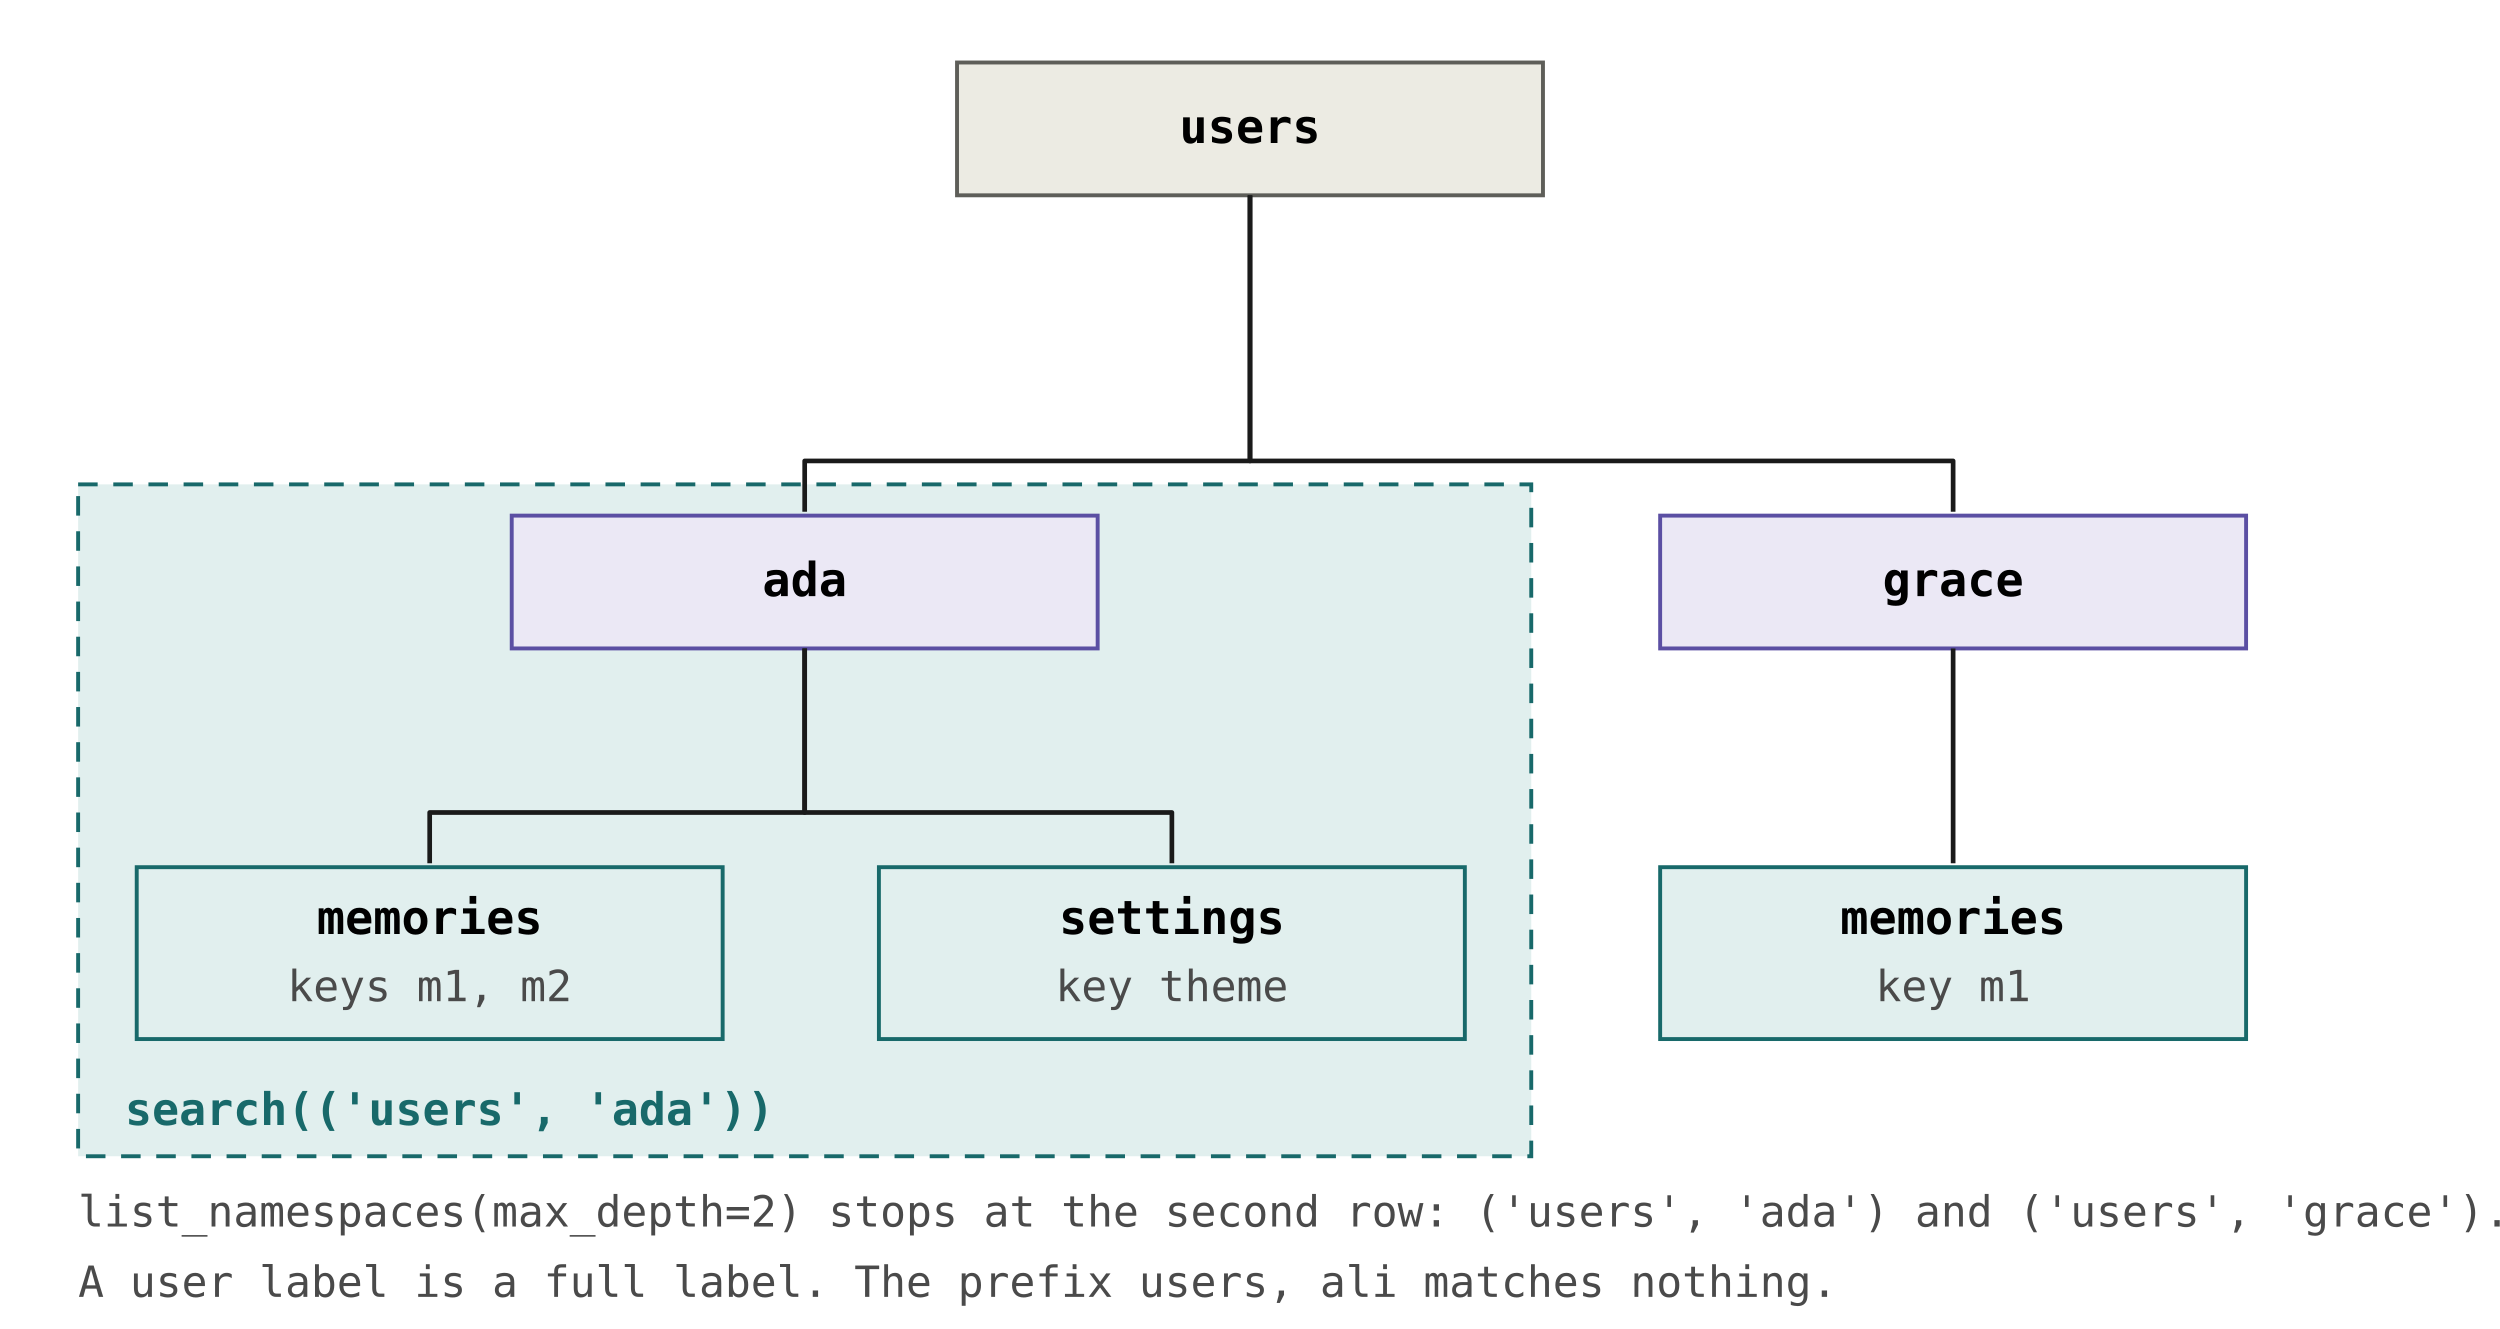
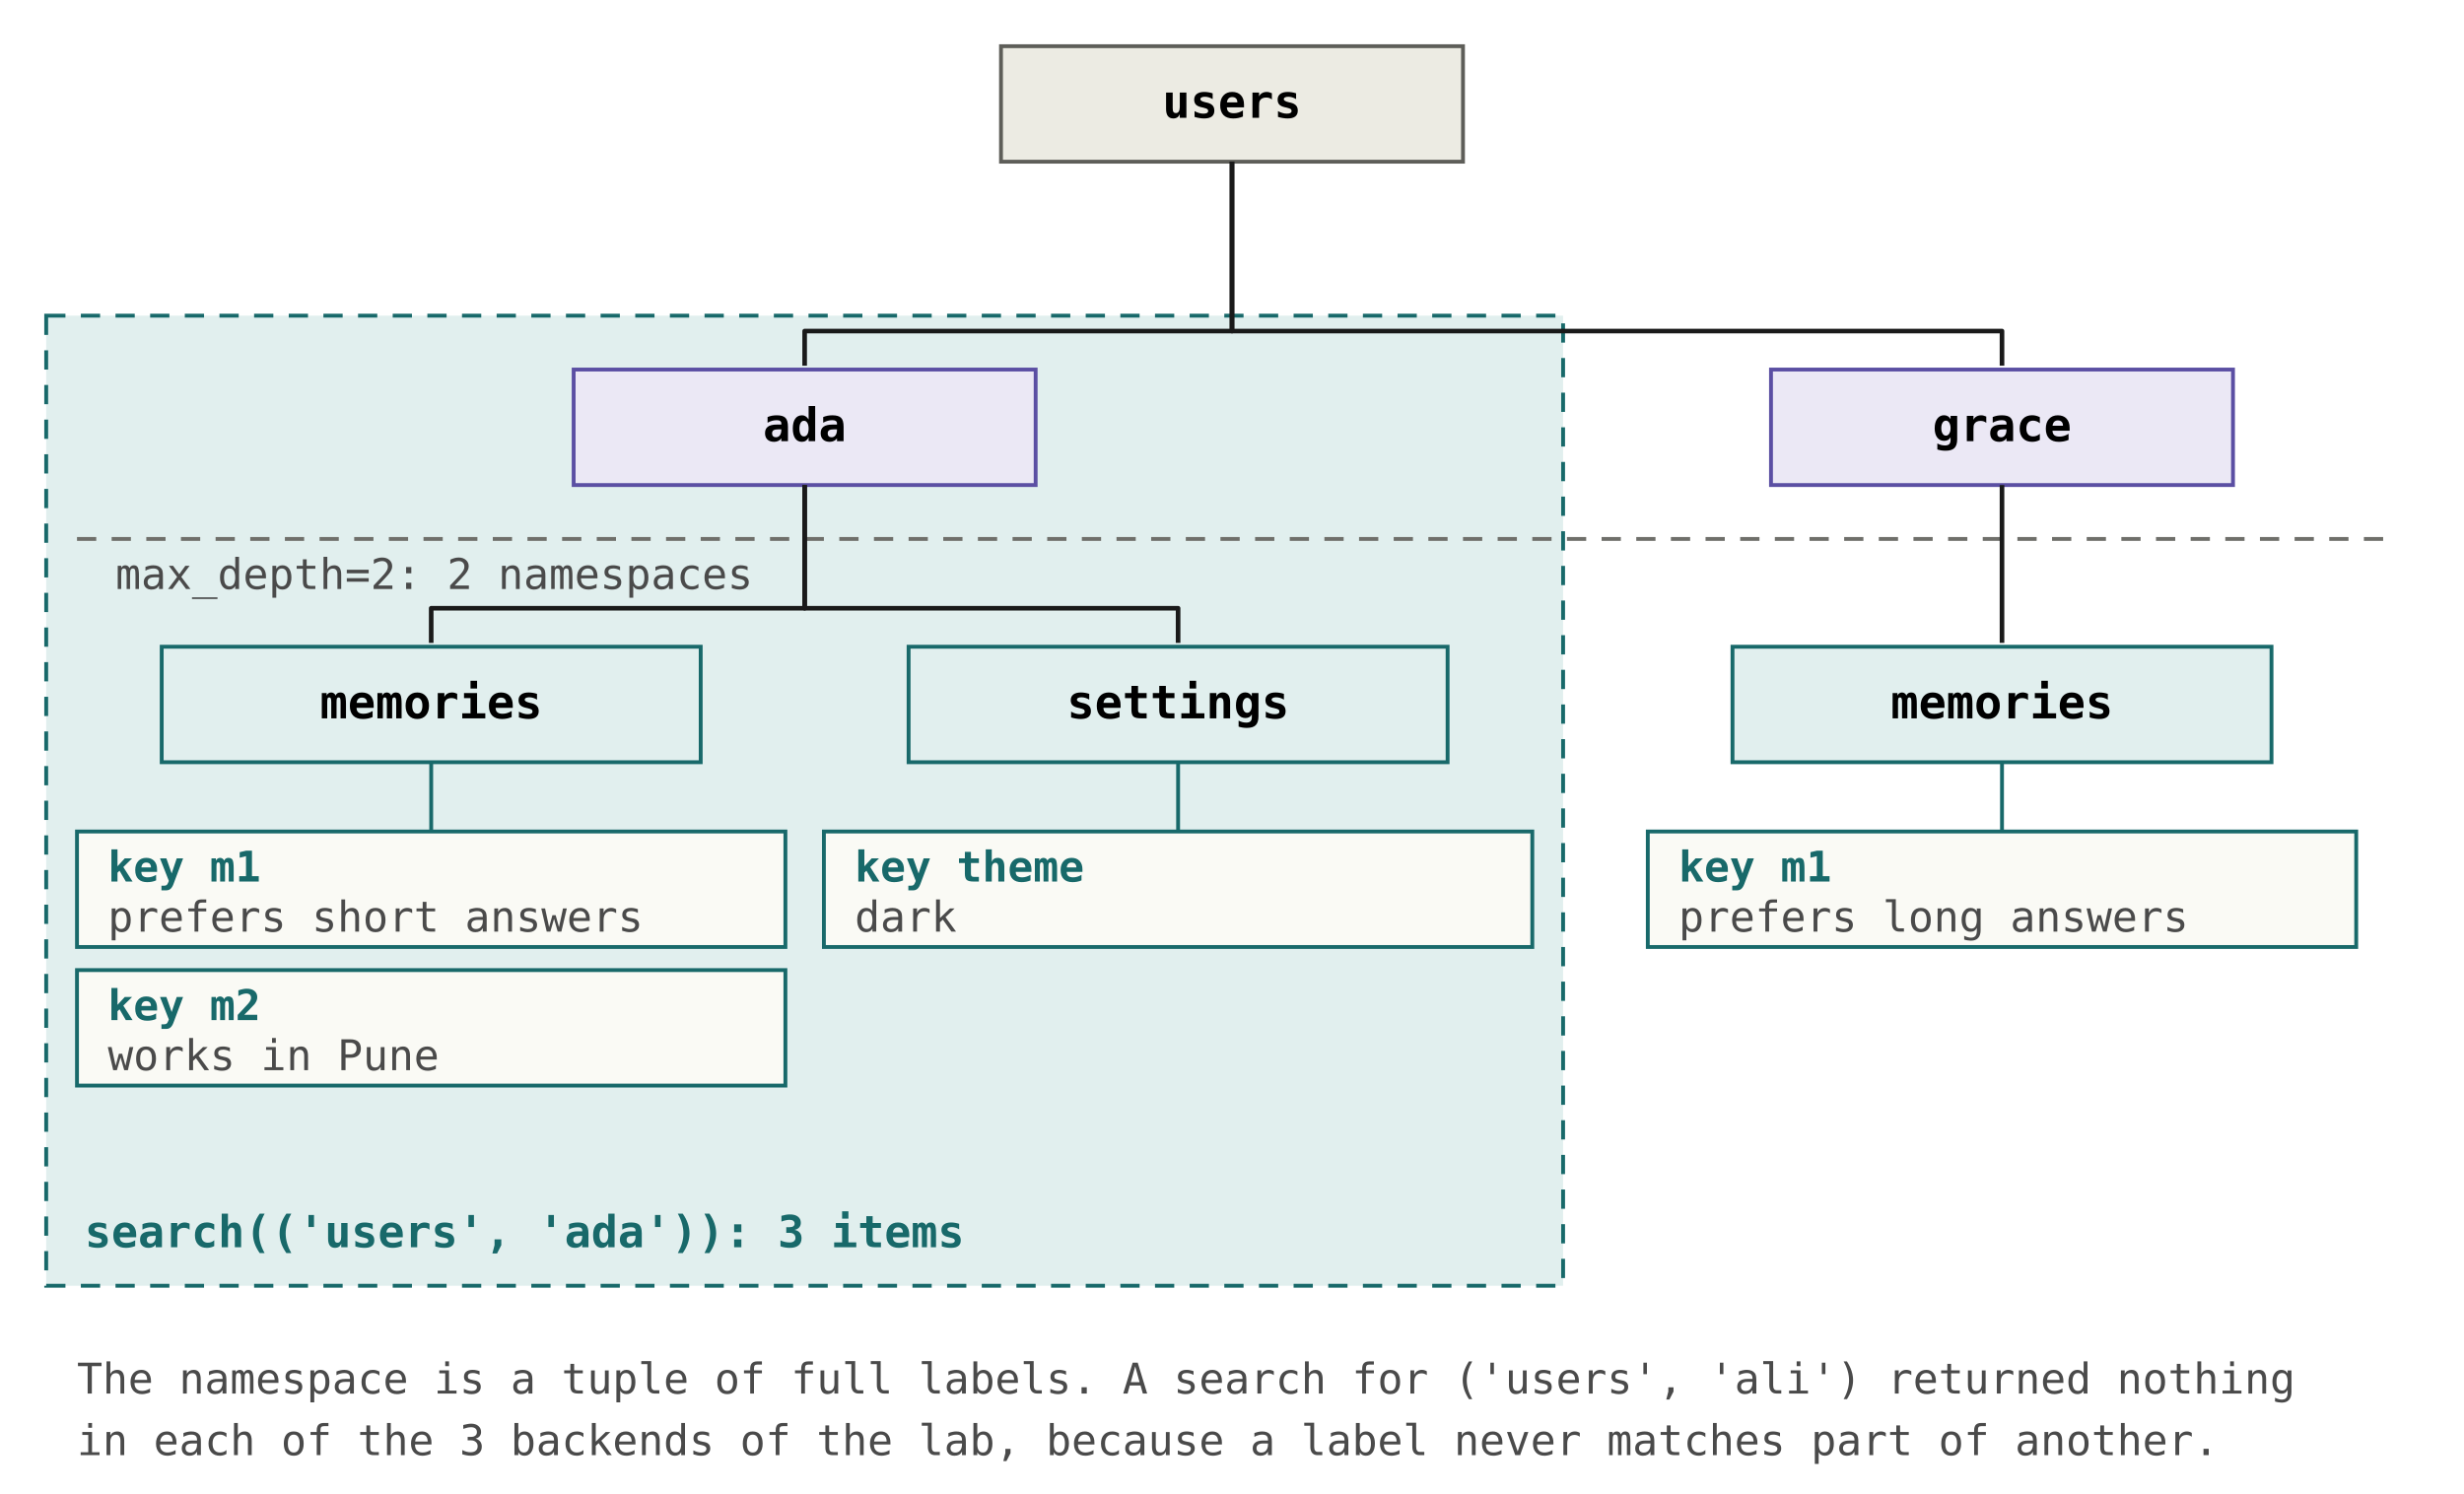
- <svg xmlns="http://www.w3.org/2000/svg" viewBox="0 0 640 340" role="img" aria-labelledby="fig-4-4-title fig-4-4-desc" font-family="JetBrains Mono, ui-monospace, monospace">
-   <rect x="20" y="124" width="372" height="172" fill="var(--m-teal-fill, #e1efee)" stroke="var(--m-teal-ink, #18696a)" stroke-dasharray="5 4" />
-   <text x="32" y="288" font-size="11.5" font-weight="700" fill="var(--m-teal-ink, #18696a)">search(('users', 'ada'))</text>
-   <rect x="245" y="16" width="150" height="34" fill="var(--m-grey-fill, #ecebe3)" stroke="var(--m-grey-ink, #5e5e59)" />
-   <text x="320" y="36.6" font-size="12" text-anchor="middle" font-weight="700">users</text>
-   <rect x="131" y="132" width="150" height="34" fill="var(--m-violet-fill, #ebe8f5)" stroke="var(--m-violet-ink, #5b4fa3)" />
-   <text x="206" y="152.6" font-size="12" text-anchor="middle" font-weight="700">ada</text>
-   <rect x="425" y="132" width="150" height="34" fill="var(--m-violet-fill, #ebe8f5)" stroke="var(--m-violet-ink, #5b4fa3)" />
-   <text x="500" y="152.6" font-size="12" text-anchor="middle" font-weight="700">grace</text>
-   <path d="M320 50 L320 118 L206 118 L206 131" fill="none" stroke="var(--m-ink, #1a1a1a)" stroke-width="1.2" stroke-linejoin="round" />
-   <path d="M320 50 L320 118 L500 118 L500 131" fill="none" stroke="var(--m-ink, #1a1a1a)" stroke-width="1.2" stroke-linejoin="round" />
-   <rect x="35" y="222" width="150" height="44" fill="var(--m-teal-fill, #e1efee)" stroke="var(--m-teal-ink, #18696a)" />
-   <text x="110" y="239.1" font-size="12" text-anchor="middle" font-weight="700">memories</text>
-   <text x="110" y="256.3" font-size="11" text-anchor="middle" class="m-serif" fill="var(--m-ink-soft, #4a4a4a)">keys m1, m2</text>
-   <rect x="225" y="222" width="150" height="44" fill="var(--m-teal-fill, #e1efee)" stroke="var(--m-teal-ink, #18696a)" />
-   <text x="300" y="239.1" font-size="12" text-anchor="middle" font-weight="700">settings</text>
-   <text x="300" y="256.3" font-size="11" text-anchor="middle" class="m-serif" fill="var(--m-ink-soft, #4a4a4a)">key theme</text>
-   <rect x="425" y="222" width="150" height="44" fill="var(--m-teal-fill, #e1efee)" stroke="var(--m-teal-ink, #18696a)" />
-   <text x="500" y="239.1" font-size="12" text-anchor="middle" font-weight="700">memories</text>
-   <text x="500" y="256.3" font-size="11" text-anchor="middle" class="m-serif" fill="var(--m-ink-soft, #4a4a4a)">key m1</text>
-   <path d="M206 166 L206 208 L110 208 L110 221" fill="none" stroke="var(--m-ink, #1a1a1a)" stroke-width="1.2" stroke-linejoin="round" />
-   <path d="M206 166 L206 208 L300 208 L300 221" fill="none" stroke="var(--m-ink, #1a1a1a)" stroke-width="1.2" stroke-linejoin="round" />
-   <path d="M500 166 L500 208 L500 208 L500 221" fill="none" stroke="var(--m-ink, #1a1a1a)" stroke-width="1.2" stroke-linejoin="round" />
-   <text x="20" y="314" font-size="11" class="m-serif" fill="var(--m-ink-soft, #4a4a4a)">list_namespaces(max_depth=2) stops at the second row: ('users', 'ada') and ('users', 'grace').</text>
-   <text x="20" y="332" font-size="11" class="m-serif" fill="var(--m-ink-soft, #4a4a4a)">A user label is a full label. The prefix users, ali matches nothing.</text>
+ <svg xmlns="http://www.w3.org/2000/svg" viewBox="0 0 640 388" role="img" aria-labelledby="fig-4-4-title fig-4-4-desc" font-family="JetBrains Mono, ui-monospace, monospace">
+   <rect x="12" y="82" width="394" height="252" fill="var(--m-teal-fill, #e1efee)" stroke="var(--m-teal-ink, #18696a)" stroke-dasharray="5 4" />
+   <text x="22" y="324" font-size="11.5" font-weight="700" fill="var(--m-teal-ink, #18696a)">search(('users', 'ada')): 3 items</text>
+   <rect x="260" y="12" width="120" height="30" fill="var(--m-grey-fill, #ecebe3)" stroke="var(--m-grey-ink, #5e5e59)" />
+   <text x="320" y="30.6" font-size="12" text-anchor="middle" font-weight="700">users</text>
+   <rect x="149" y="96" width="120" height="30" fill="var(--m-violet-fill, #ebe8f5)" stroke="var(--m-violet-ink, #5b4fa3)" />
+   <text x="209" y="114.6" font-size="12" text-anchor="middle" font-weight="700">ada</text>
+   <path d="M320 42 V86 H209 V95" fill="none" stroke="var(--m-ink, #1a1a1a)" stroke-width="1.2" stroke-linejoin="round" />
+   <rect x="460" y="96" width="120" height="30" fill="var(--m-violet-fill, #ebe8f5)" stroke="var(--m-violet-ink, #5b4fa3)" />
+   <text x="520" y="114.6" font-size="12" text-anchor="middle" font-weight="700">grace</text>
+   <path d="M320 42 V86 H520 V95" fill="none" stroke="var(--m-ink, #1a1a1a)" stroke-width="1.2" stroke-linejoin="round" />
+   <line x1="20" y1="140" x2="620" y2="140" stroke="var(--m-ink-mute, #6f6f6a)" stroke-width="1" stroke-dasharray="5 4" />
+   <text x="30" y="153" font-size="11" fill="var(--m-ink-soft, #4a4a4a)">max_depth=2: 2 namespaces</text>
+   <rect x="42" y="168" width="140" height="30" fill="var(--m-teal-fill, #e1efee)" stroke="var(--m-teal-ink, #18696a)" />
+   <text x="112" y="186.6" font-size="12" text-anchor="middle" font-weight="700">memories</text>
+   <path d="M209 126 V158 H112 V167" fill="none" stroke="var(--m-ink, #1a1a1a)" stroke-width="1.2" stroke-linejoin="round" />
+   <line x1="112" y1="198" x2="112" y2="216" stroke="var(--m-teal-ink, #18696a)" stroke-width="1" />
+   <rect x="20" y="216" width="184" height="30" fill="var(--m-paper, #fafaf5)" stroke="var(--m-teal-ink, #18696a)" />
+   <text x="28" y="229" font-size="11" font-weight="700" fill="var(--m-teal-ink, #18696a)">key m1</text>
+   <text x="28" y="242" font-size="11" class="m-serif" fill="var(--m-ink-soft, #4a4a4a)">prefers short answers</text>
+   <rect x="20" y="252" width="184" height="30" fill="var(--m-paper, #fafaf5)" stroke="var(--m-teal-ink, #18696a)" />
+   <text x="28" y="265" font-size="11" font-weight="700" fill="var(--m-teal-ink, #18696a)">key m2</text>
+   <text x="28" y="278" font-size="11" class="m-serif" fill="var(--m-ink-soft, #4a4a4a)">works in Pune</text>
+   <rect x="236" y="168" width="140" height="30" fill="var(--m-teal-fill, #e1efee)" stroke="var(--m-teal-ink, #18696a)" />
+   <text x="306" y="186.6" font-size="12" text-anchor="middle" font-weight="700">settings</text>
+   <path d="M209 126 V158 H306 V167" fill="none" stroke="var(--m-ink, #1a1a1a)" stroke-width="1.2" stroke-linejoin="round" />
+   <line x1="306" y1="198" x2="306" y2="216" stroke="var(--m-teal-ink, #18696a)" stroke-width="1" />
+   <rect x="214" y="216" width="184" height="30" fill="var(--m-paper, #fafaf5)" stroke="var(--m-teal-ink, #18696a)" />
+   <text x="222" y="229" font-size="11" font-weight="700" fill="var(--m-teal-ink, #18696a)">key theme</text>
+   <text x="222" y="242" font-size="11" class="m-serif" fill="var(--m-ink-soft, #4a4a4a)">dark</text>
+   <rect x="450" y="168" width="140" height="30" fill="var(--m-teal-fill, #e1efee)" stroke="var(--m-teal-ink, #18696a)" />
+   <text x="520" y="186.6" font-size="12" text-anchor="middle" font-weight="700">memories</text>
+   <path d="M520 126 V158 H520 V167" fill="none" stroke="var(--m-ink, #1a1a1a)" stroke-width="1.2" stroke-linejoin="round" />
+   <line x1="520" y1="198" x2="520" y2="216" stroke="var(--m-teal-ink, #18696a)" stroke-width="1" />
+   <rect x="428" y="216" width="184" height="30" fill="var(--m-paper, #fafaf5)" stroke="var(--m-teal-ink, #18696a)" />
+   <text x="436" y="229" font-size="11" font-weight="700" fill="var(--m-teal-ink, #18696a)">key m1</text>
+   <text x="436" y="242" font-size="11" class="m-serif" fill="var(--m-ink-soft, #4a4a4a)">prefers long answers</text>
+   <text x="20" y="362" font-size="11" class="m-serif" fill="var(--m-ink-soft, #4a4a4a)">The namespace is a tuple of full labels. A search for ('users', 'ali') returned nothing</text>
+   <text x="20" y="378" font-size="11" class="m-serif" fill="var(--m-ink-soft, #4a4a4a)">in each of the 3 backends of the lab, because a label never matches part of another.</text>
</svg>
